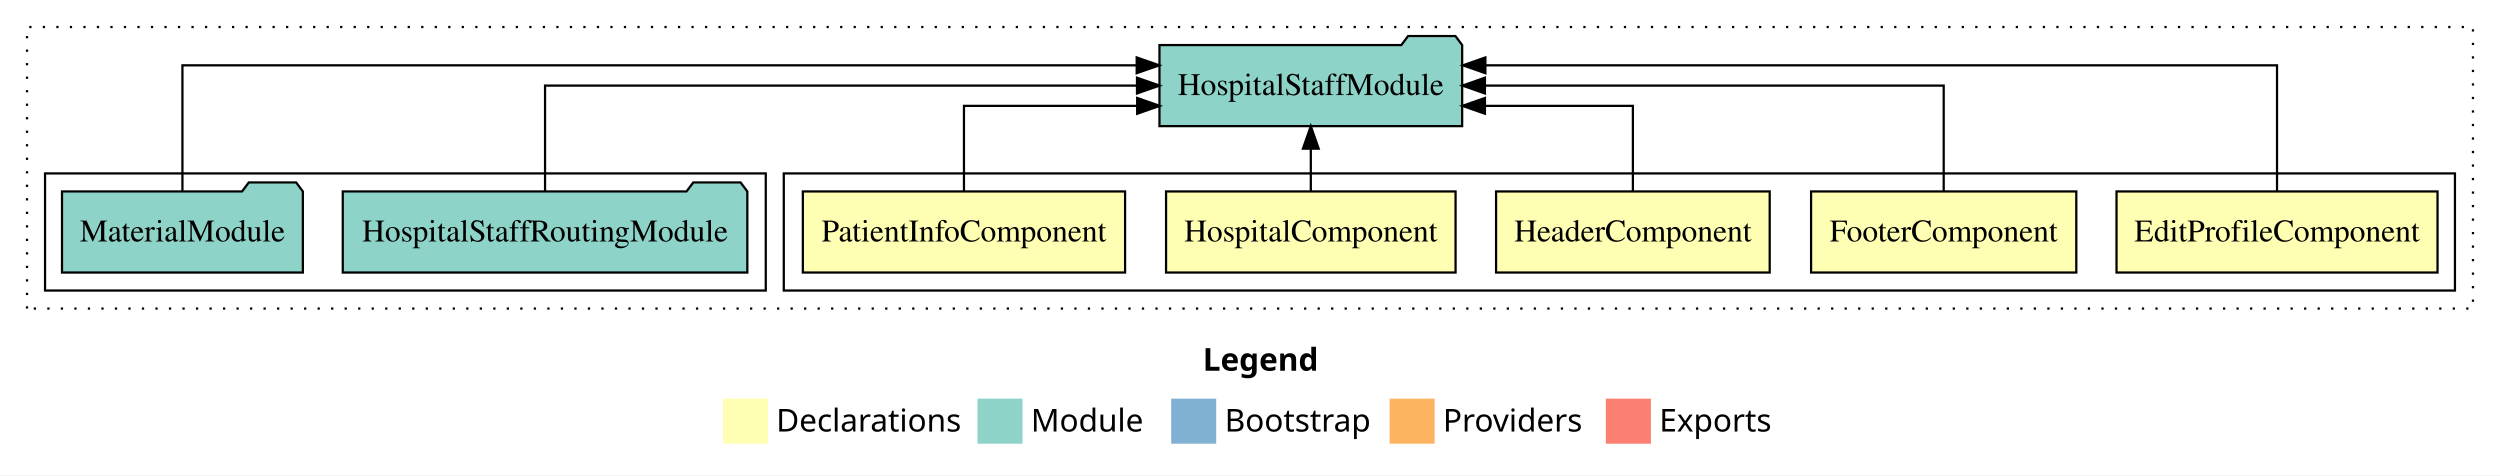
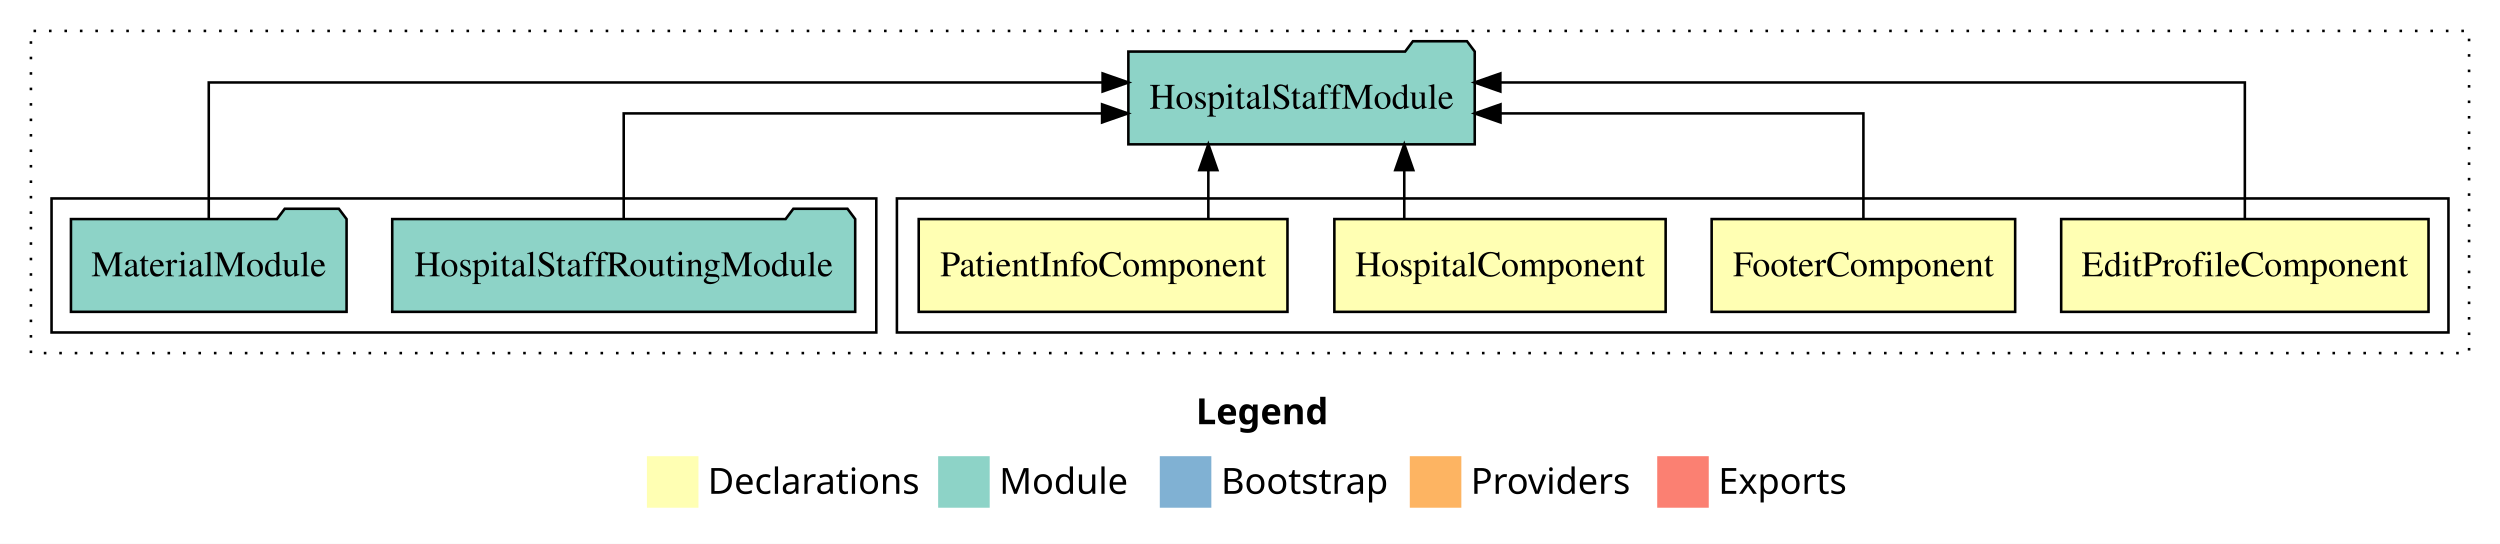
- <svg xmlns="http://www.w3.org/2000/svg" width="1110pt" height="211pt" viewBox="0.00 0.00 1110.00 211.00">
+ <svg xmlns="http://www.w3.org/2000/svg" width="970pt" height="211pt" viewBox="0.00 0.00 970.00 211.00">
  <g id="graph0" class="graph" transform="scale(1 1) rotate(0) translate(4 207)">
-     <polygon fill="#ffffff" stroke="transparent" points="-4,4 -4,-207 1106,-207 1106,4 -4,4" />
-     <text text-anchor="start" x="530.009" y="-42.4" font-family="sans-serif" font-weight="bold" font-size="14.00" fill="#000000">Legend</text>
-     <polygon fill="#ffffb3" stroke="transparent" points="317,-10 317,-30 337,-30 337,-10 317,-10" />
-     <text text-anchor="start" x="340.629" y="-15.4" font-family="sans-serif" font-size="14.00" fill="#000000">  Declarations</text>
-     <polygon fill="#8dd3c7" stroke="transparent" points="430,-10 430,-30 450,-30 450,-10 430,-10" />
-     <text text-anchor="start" x="453.725" y="-15.4" font-family="sans-serif" font-size="14.00" fill="#000000">  Module</text>
-     <polygon fill="#80b1d3" stroke="transparent" points="516,-10 516,-30 536,-30 536,-10 516,-10" />
-     <text text-anchor="start" x="539.781" y="-15.4" font-family="sans-serif" font-size="14.00" fill="#000000">  Bootstrap</text>
-     <polygon fill="#fdb462" stroke="transparent" points="613,-10 613,-30 633,-30 633,-10 613,-10" />
-     <text text-anchor="start" x="636.673" y="-15.4" font-family="sans-serif" font-size="14.00" fill="#000000">  Providers</text>
-     <polygon fill="#fb8072" stroke="transparent" points="709,-10 709,-30 729,-30 729,-10 709,-10" />
-     <text text-anchor="start" x="732.726" y="-15.4" font-family="sans-serif" font-size="14.00" fill="#000000">  Exports</text>
+     <polygon fill="#ffffff" stroke="transparent" points="-4,4 -4,-207 966,-207 966,4 -4,4" />
+     <text text-anchor="start" x="460.009" y="-42.4" font-family="sans-serif" font-weight="bold" font-size="14.00" fill="#000000">Legend</text>
+     <polygon fill="#ffffb3" stroke="transparent" points="247,-10 247,-30 267,-30 267,-10 247,-10" />
+     <text text-anchor="start" x="270.629" y="-15.4" font-family="sans-serif" font-size="14.00" fill="#000000">  Declarations</text>
+     <polygon fill="#8dd3c7" stroke="transparent" points="360,-10 360,-30 380,-30 380,-10 360,-10" />
+     <text text-anchor="start" x="383.725" y="-15.4" font-family="sans-serif" font-size="14.00" fill="#000000">  Module</text>
+     <polygon fill="#80b1d3" stroke="transparent" points="446,-10 446,-30 466,-30 466,-10 446,-10" />
+     <text text-anchor="start" x="469.781" y="-15.4" font-family="sans-serif" font-size="14.00" fill="#000000">  Bootstrap</text>
+     <polygon fill="#fdb462" stroke="transparent" points="543,-10 543,-30 563,-30 563,-10 543,-10" />
+     <text text-anchor="start" x="566.673" y="-15.4" font-family="sans-serif" font-size="14.00" fill="#000000">  Providers</text>
+     <polygon fill="#fb8072" stroke="transparent" points="639,-10 639,-30 659,-30 659,-10 639,-10" />
+     <text text-anchor="start" x="662.726" y="-15.4" font-family="sans-serif" font-size="14.00" fill="#000000">  Exports</text>
    <g id="clust1" class="cluster">
-       <polygon fill="none" stroke="#000000" stroke-dasharray="1,5" points="8,-70 8,-195 1094,-195 1094,-70 8,-70" />
+       <polygon fill="none" stroke="#000000" stroke-dasharray="1,5" points="8,-70 8,-195 954,-195 954,-70 8,-70" />
    </g>
    <g id="clust2" class="cluster">
-       <polygon fill="none" stroke="#000000" points="344,-78 344,-130 1086,-130 1086,-78 344,-78" />
+       <polygon fill="none" stroke="#000000" points="344,-78 344,-130 946,-130 946,-78 344,-78" />
    </g>
-     <g id="clust8" class="cluster">
+     <g id="clust7" class="cluster">
      <polygon fill="none" stroke="#000000" points="16,-78 16,-130 336,-130 336,-78 16,-78" />
    </g>
    <g id="node1" class="node">
-       <polygon fill="#ffffb3" stroke="#000000" points="1078.266,-122 935.734,-122 935.734,-86 1078.266,-86 1078.266,-122" />
-       <text text-anchor="middle" x="1007" y="-99.8" font-family="Times,serif" font-size="14.00" fill="#000000">EditProfileComponent</text>
+       <polygon fill="#ffffb3" stroke="#000000" points="938.266,-122 795.734,-122 795.734,-86 938.266,-86 938.266,-122" />
+       <text text-anchor="middle" x="867" y="-99.8" font-family="Times,serif" font-size="14.00" fill="#000000">EditProfileComponent</text>
    </g>
-     <g id="node6" class="node">
-       <polygon fill="#8dd3c7" stroke="#000000" points="645.197,-187 642.197,-191 621.197,-191 618.197,-187 510.803,-187 510.803,-151 645.197,-151 645.197,-187" />
-       <text text-anchor="middle" x="578" y="-164.8" font-family="Times,serif" font-size="14.00" fill="#000000">HospitalStaffModule</text>
+     <g id="node5" class="node">
+       <polygon fill="#8dd3c7" stroke="#000000" points="568.197,-187 565.197,-191 544.197,-191 541.197,-187 433.803,-187 433.803,-151 568.197,-151 568.197,-187" />
+       <text text-anchor="middle" x="501" y="-164.8" font-family="Times,serif" font-size="14.00" fill="#000000">HospitalStaffModule</text>
    </g>
    <g id="edge1" class="edge">
-       <path fill="none" stroke="#000000" d="M1007,-122.292C1007,-144.206 1007,-178 1007,-178 1007,-178 655.503,-178 655.503,-178" />
-       <polygon fill="#000000" stroke="#000000" points="655.503,-174.5 645.503,-178 655.503,-181.5 655.503,-174.5" />
+       <path fill="none" stroke="#000000" d="M867,-122.284C867,-143.321 867,-175 867,-175 867,-175 578.13,-175 578.13,-175" />
+       <polygon fill="#000000" stroke="#000000" points="578.13,-171.5 568.13,-175 578.13,-178.5 578.13,-171.5" />
    </g>
    <g id="node2" class="node">
-       <polygon fill="#ffffb3" stroke="#000000" points="917.881,-122 800.119,-122 800.119,-86 917.881,-86 917.881,-122" />
-       <text text-anchor="middle" x="859" y="-99.8" font-family="Times,serif" font-size="14.00" fill="#000000">FooterComponent</text>
+       <polygon fill="#ffffb3" stroke="#000000" points="777.881,-122 660.119,-122 660.119,-86 777.881,-86 777.881,-122" />
+       <text text-anchor="middle" x="719" y="-99.8" font-family="Times,serif" font-size="14.00" fill="#000000">FooterComponent</text>
    </g>
    <g id="edge2" class="edge">
-       <path fill="none" stroke="#000000" d="M859,-122.106C859,-141.339 859,-169 859,-169 859,-169 655.307,-169 655.307,-169" />
-       <polygon fill="#000000" stroke="#000000" points="655.307,-165.5 645.307,-169 655.307,-172.5 655.307,-165.5" />
+       <path fill="none" stroke="#000000" d="M719,-122.022C719,-139.373 719,-163 719,-163 719,-163 578.186,-163 578.186,-163" />
+       <polygon fill="#000000" stroke="#000000" points="578.186,-159.5 568.186,-163 578.186,-166.5 578.186,-159.5" />
    </g>
    <g id="node3" class="node">
-       <polygon fill="#ffffb3" stroke="#000000" points="781.744,-122 660.256,-122 660.256,-86 781.744,-86 781.744,-122" />
-       <text text-anchor="middle" x="721" y="-99.8" font-family="Times,serif" font-size="14.00" fill="#000000">HeaderComponent</text>
-     </g>
-     <g id="edge3" class="edge">
-       <path fill="none" stroke="#000000" d="M721,-122.027C721,-138.398 721,-160 721,-160 721,-160 655.313,-160 655.313,-160" />
-       <polygon fill="#000000" stroke="#000000" points="655.313,-156.5 645.313,-160 655.313,-163.5 655.313,-156.5" />
-     </g>
-     <g id="node4" class="node">
      <polygon fill="#ffffb3" stroke="#000000" points="642.27,-122 513.73,-122 513.73,-86 642.27,-86 642.27,-122" />
      <text text-anchor="middle" x="578" y="-99.8" font-family="Times,serif" font-size="14.00" fill="#000000">HospitalComponent</text>
    </g>
-     <g id="edge4" class="edge">
-       <path fill="none" stroke="#000000" d="M578,-122.106C578,-122.106 578,-140.991 578,-140.991" />
-       <polygon fill="#000000" stroke="#000000" points="574.5,-140.991 578,-150.991 581.5,-140.991 574.5,-140.991" />
+     <g id="edge3" class="edge">
+       <path fill="none" stroke="#000000" d="M540.857,-122.106C540.857,-122.106 540.857,-140.991 540.857,-140.991" />
+       <polygon fill="#000000" stroke="#000000" points="537.357,-140.991 540.857,-150.991 544.357,-140.991 537.357,-140.991" />
    </g>
-     <g id="node5" class="node">
+     <g id="node4" class="node">
      <polygon fill="#ffffb3" stroke="#000000" points="495.538,-122 352.462,-122 352.462,-86 495.538,-86 495.538,-122" />
      <text text-anchor="middle" x="424" y="-99.8" font-family="Times,serif" font-size="14.00" fill="#000000">PatientInfoComponent</text>
    </g>
-     <g id="edge5" class="edge">
-       <path fill="none" stroke="#000000" d="M424,-122.027C424,-138.398 424,-160 424,-160 424,-160 500.901,-160 500.901,-160" />
-       <polygon fill="#000000" stroke="#000000" points="500.901,-163.5 510.901,-160 500.901,-156.5 500.901,-163.5" />
+     <g id="edge4" class="edge">
+       <path fill="none" stroke="#000000" d="M464.835,-122.106C464.835,-122.106 464.835,-140.991 464.835,-140.991" />
+       <polygon fill="#000000" stroke="#000000" points="461.335,-140.991 464.835,-150.991 468.335,-140.991 461.335,-140.991" />
    </g>
-     <g id="node7" class="node">
+     <g id="node6" class="node">
      <polygon fill="#8dd3c7" stroke="#000000" points="327.815,-122 324.815,-126 303.815,-126 300.815,-122 148.185,-122 148.185,-86 327.815,-86 327.815,-122" />
      <text text-anchor="middle" x="238" y="-99.8" font-family="Times,serif" font-size="14.00" fill="#000000">HospitalStaffRoutingModule</text>
    </g>
-     <g id="edge6" class="edge">
-       <path fill="none" stroke="#000000" d="M238,-122.106C238,-141.339 238,-169 238,-169 238,-169 500.827,-169 500.827,-169" />
-       <polygon fill="#000000" stroke="#000000" points="500.827,-172.5 510.827,-169 500.827,-165.5 500.827,-172.5" />
+     <g id="edge5" class="edge">
+       <path fill="none" stroke="#000000" d="M238,-122.022C238,-139.373 238,-163 238,-163 238,-163 423.613,-163 423.613,-163" />
+       <polygon fill="#000000" stroke="#000000" points="423.613,-166.5 433.613,-163 423.613,-159.5 423.613,-166.5" />
    </g>
-     <g id="node8" class="node">
+     <g id="node7" class="node">
      <polygon fill="#8dd3c7" stroke="#000000" points="130.471,-122 127.471,-126 106.471,-126 103.471,-122 23.529,-122 23.529,-86 130.471,-86 130.471,-122" />
      <text text-anchor="middle" x="77" y="-99.8" font-family="Times,serif" font-size="14.00" fill="#000000">MaterialModule</text>
    </g>
-     <g id="edge7" class="edge">
-       <path fill="none" stroke="#000000" d="M77,-122.292C77,-144.206 77,-178 77,-178 77,-178 500.693,-178 500.693,-178" />
-       <polygon fill="#000000" stroke="#000000" points="500.693,-181.5 510.693,-178 500.693,-174.5 500.693,-181.5" />
+     <g id="edge6" class="edge">
+       <path fill="none" stroke="#000000" d="M77,-122.284C77,-143.321 77,-175 77,-175 77,-175 423.816,-175 423.816,-175" />
+       <polygon fill="#000000" stroke="#000000" points="423.816,-178.5 433.816,-175 423.816,-171.5 423.816,-178.5" />
    </g>
  </g>
</svg>
